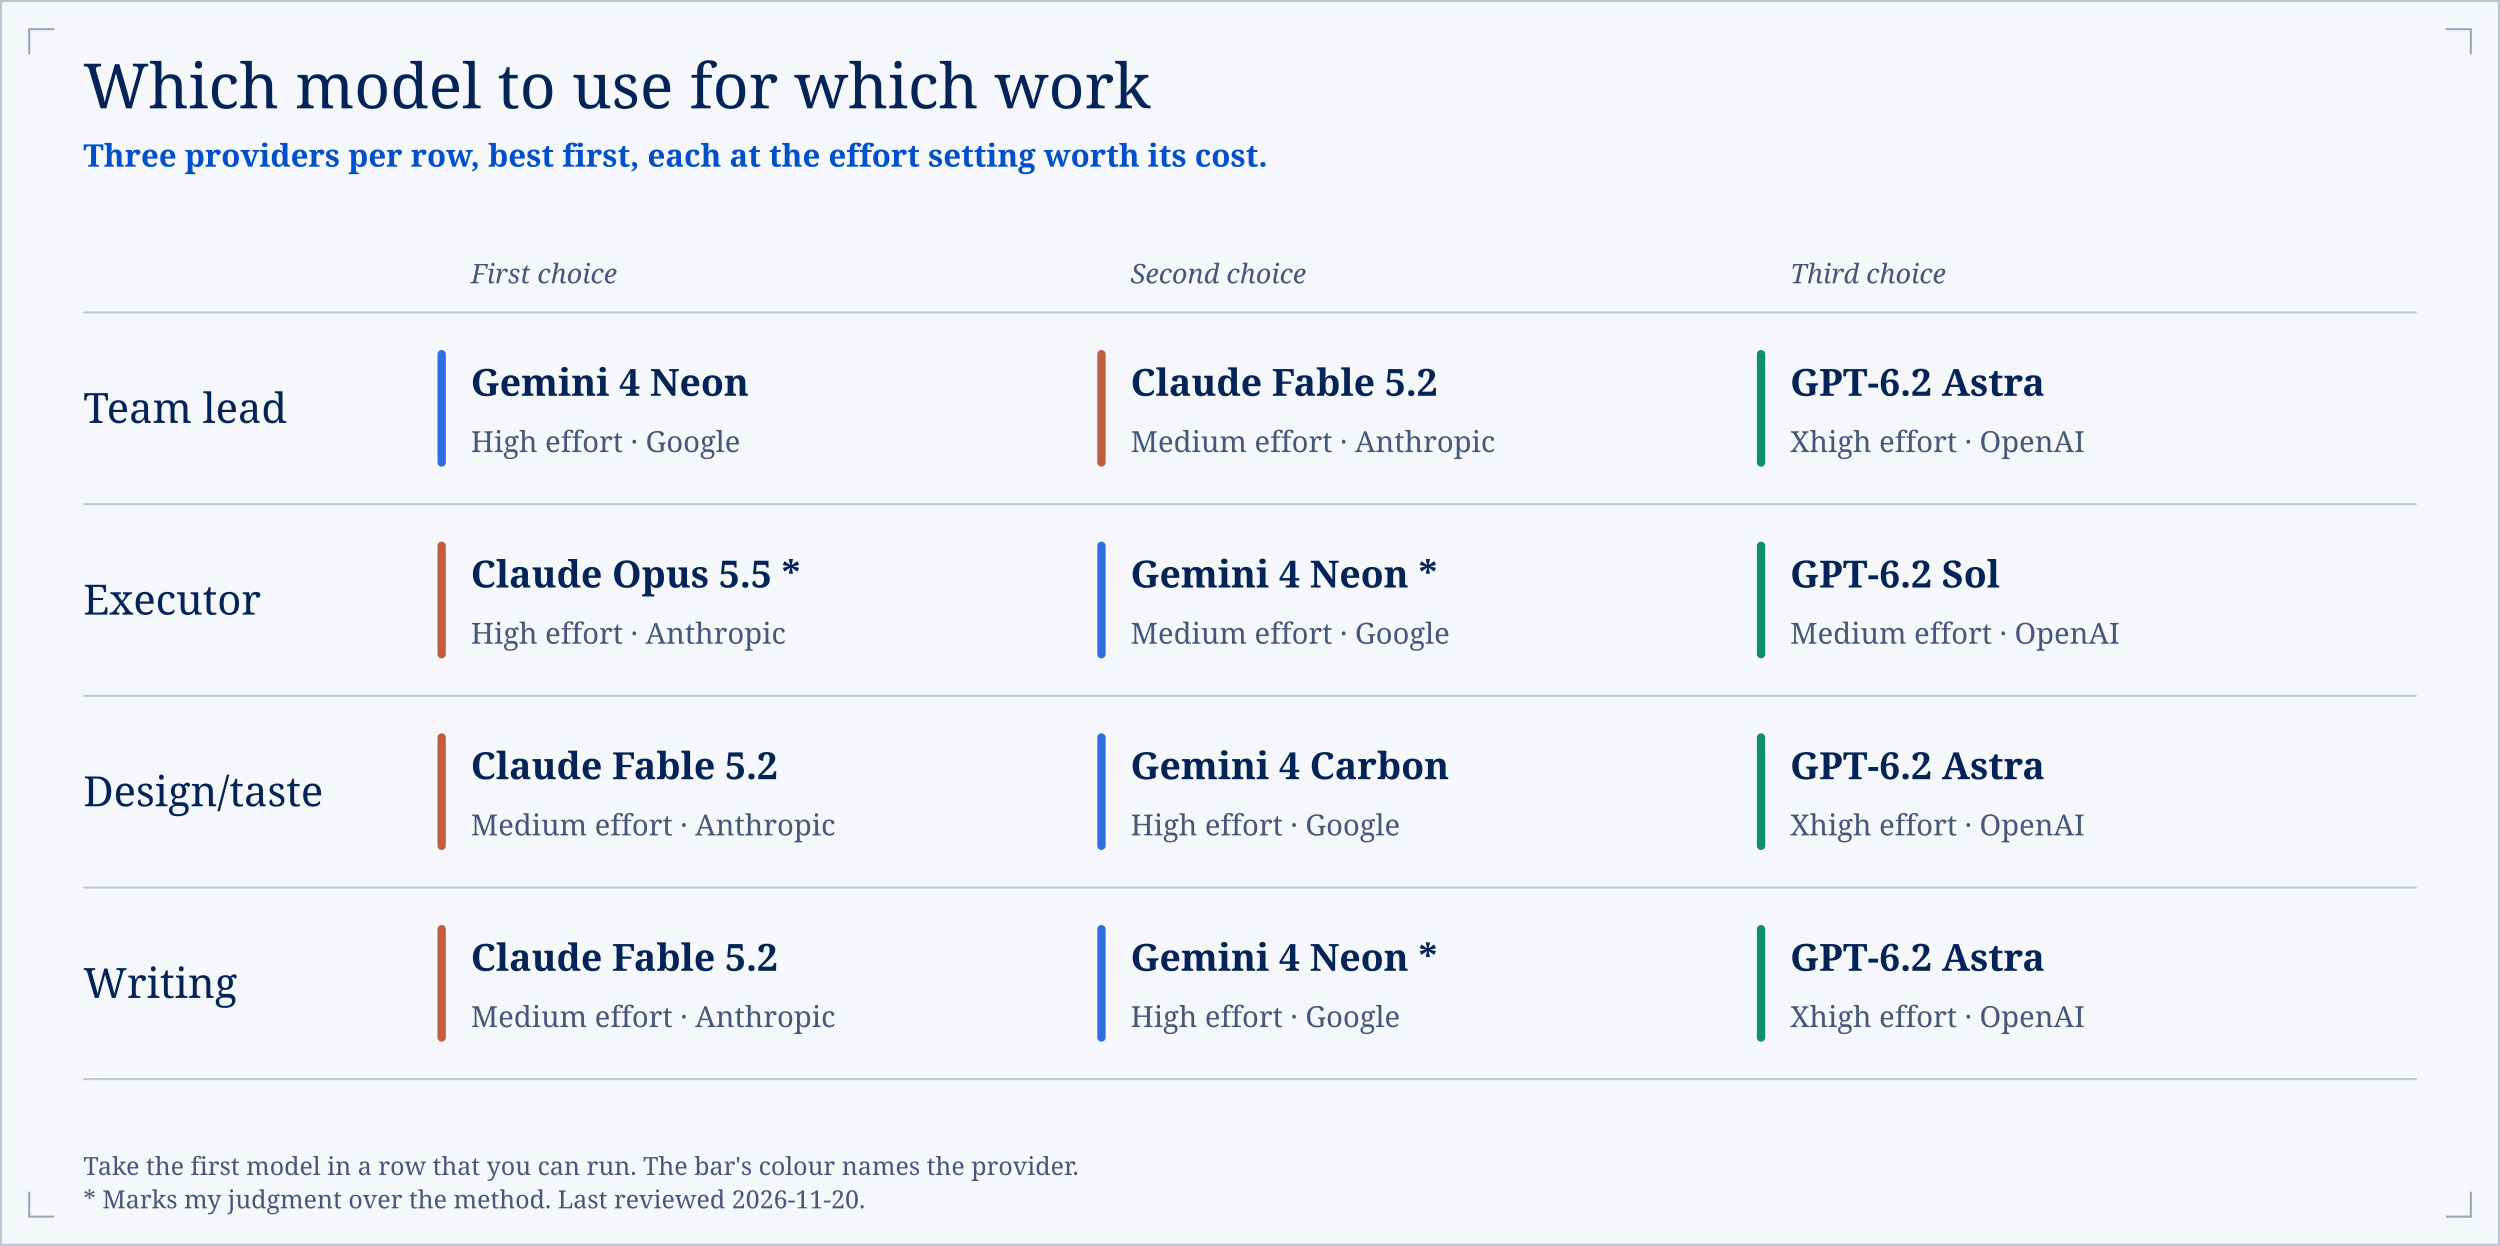
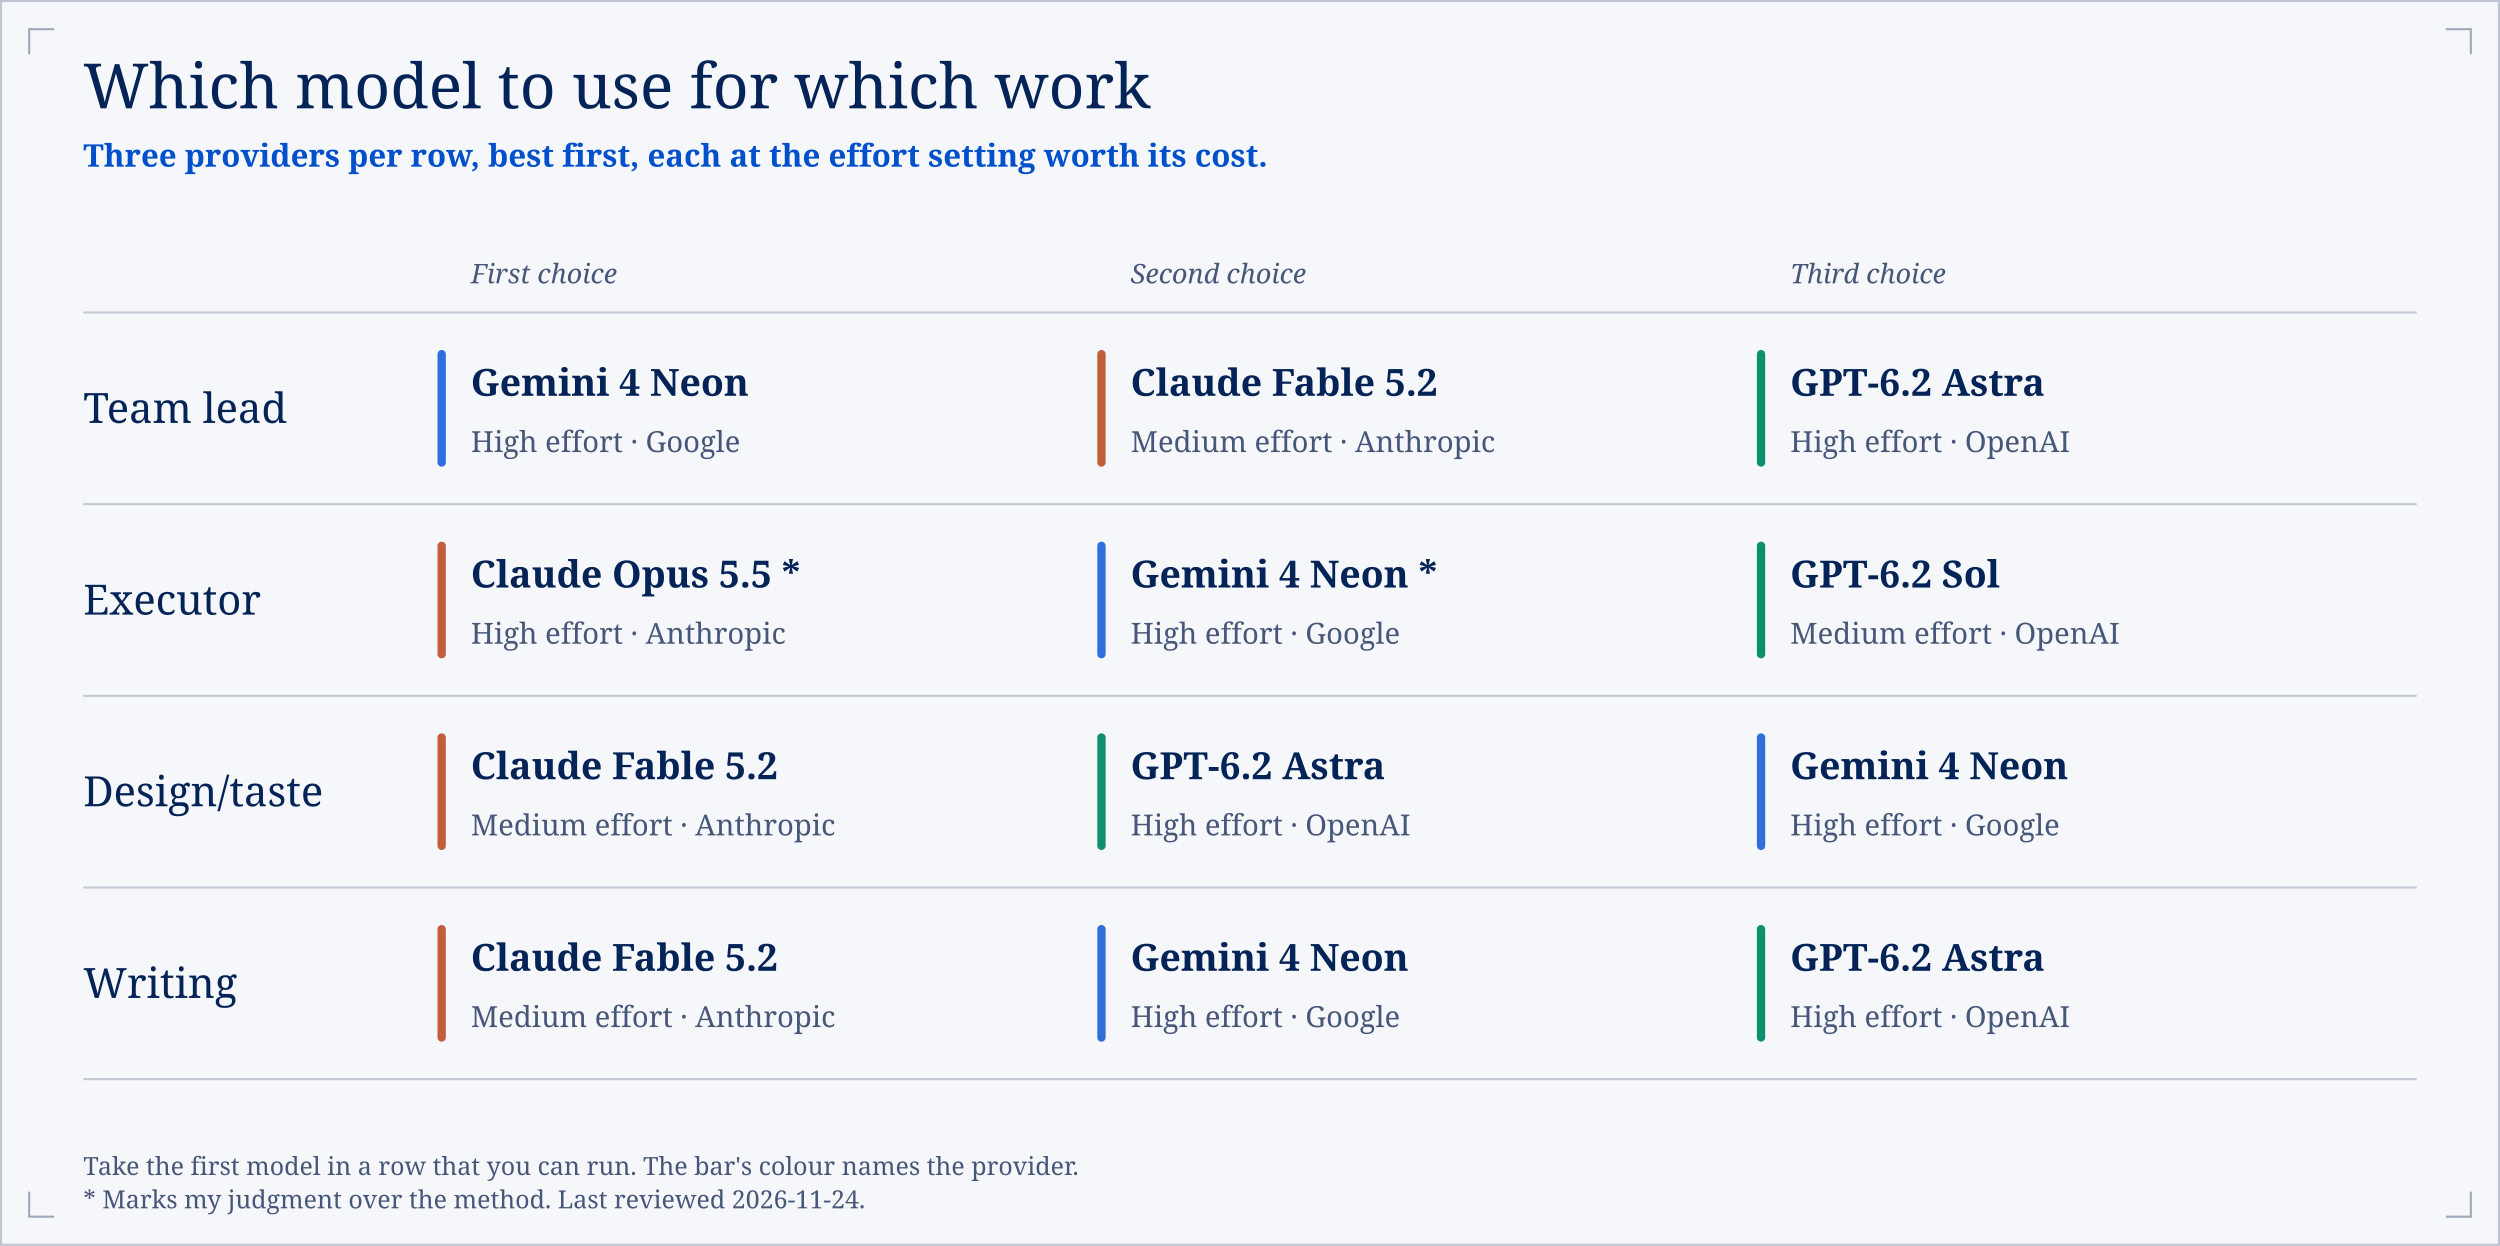
<svg xmlns="http://www.w3.org/2000/svg" viewBox="0 0 1200 598" width="1200" height="598" role="img">
  <rect width="1200" height="598" fill="#F6F7FA" />
  <rect x=".5" y=".5" width="1199" height="597" fill="none" stroke="#47577A" stroke-opacity=".32" />
  <path d="M14 26V14H26M1174 14H1186V26M14 572V584H26M1174 584H1186V572" fill="none" stroke="#47577A" stroke-opacity=".5" />
  <text x="40.0" y="52.0" font-size="30" fill="#042458" font-family="Didot,'Bodoni MT',Georgia,serif">Which model to use for which work</text>
  <text x="40.0" y="80.0" font-family="Baskerville,Georgia,serif" font-size="15" fill="#0050CC" font-weight="600">Three providers per row, best first, each at the effort setting worth its cost.</text>
  <text x="226.0" y="136.0" font-family="Baskerville,Georgia,serif" font-size="13" fill="#47577A" font-style="italic">First choice</text>
  <text x="542.7" y="136.0" font-family="Baskerville,Georgia,serif" font-size="13" fill="#47577A" font-style="italic">Second choice</text>
  <text x="859.3" y="136.0" font-family="Baskerville,Georgia,serif" font-size="13" fill="#47577A" font-style="italic">Third choice</text>
  <line x1="40" x2="1160" y1="150.0" y2="150.0" stroke="#47577A" stroke-opacity=".3" />
  <text x="40.0" y="203.0" font-size="20" fill="#042458" font-family="Didot,'Bodoni MT',Georgia,serif">Team lead</text>
  <rect x="210.0" y="168.0" width="4" height="56.0" rx="2" fill="#2F6FDB" />
  <text x="226.0" y="190.0" font-family="Baskerville,Georgia,serif" font-size="18" fill="#042458" font-weight="600">Gemini 4 Neon</text>
  <text x="226.0" y="217.0" font-family="Baskerville,Georgia,serif" font-size="14" fill="#47577A">High effort · Google</text>
  <rect x="526.7" y="168.0" width="4" height="56.0" rx="2" fill="#C15F3C" />
  <text x="542.7" y="190.0" font-family="Baskerville,Georgia,serif" font-size="18" fill="#042458" font-weight="600">Claude Fable 5.2</text>
  <text x="542.7" y="217.0" font-family="Baskerville,Georgia,serif" font-size="14" fill="#47577A">Medium effort · Anthropic</text>
  <rect x="843.3" y="168.0" width="4" height="56.0" rx="2" fill="#0E8F6E" />
  <text x="859.3" y="190.0" font-family="Baskerville,Georgia,serif" font-size="18" fill="#042458" font-weight="600">GPT-6.2 Astra</text>
-   <text x="859.3" y="217.0" font-family="Baskerville,Georgia,serif" font-size="14" fill="#47577A">Xhigh effort · OpenAI</text>
+   <text x="859.3" y="217.0" font-family="Baskerville,Georgia,serif" font-size="14" fill="#47577A">High effort · OpenAI</text>
  <line x1="40" x2="1160" y1="242.0" y2="242.0" stroke="#47577A" stroke-opacity=".3" />
  <text x="40.0" y="295.0" font-size="20" fill="#042458" font-family="Didot,'Bodoni MT',Georgia,serif">Executor</text>
  <rect x="210.0" y="260.0" width="4" height="56.0" rx="2" fill="#C15F3C" />
  <text x="226.0" y="282.0" font-family="Baskerville,Georgia,serif" font-size="18" fill="#042458" font-weight="600">Claude Opus 5.5 *</text>
  <text x="226.0" y="309.0" font-family="Baskerville,Georgia,serif" font-size="14" fill="#47577A">High effort · Anthropic</text>
  <rect x="526.7" y="260.0" width="4" height="56.0" rx="2" fill="#2F6FDB" />
  <text x="542.7" y="282.0" font-family="Baskerville,Georgia,serif" font-size="18" fill="#042458" font-weight="600">Gemini 4 Neon *</text>
-   <text x="542.7" y="309.0" font-family="Baskerville,Georgia,serif" font-size="14" fill="#47577A">Medium effort · Google</text>
+   <text x="542.7" y="309.0" font-family="Baskerville,Georgia,serif" font-size="14" fill="#47577A">High effort · Google</text>
  <rect x="843.3" y="260.0" width="4" height="56.0" rx="2" fill="#0E8F6E" />
  <text x="859.3" y="282.0" font-family="Baskerville,Georgia,serif" font-size="18" fill="#042458" font-weight="600">GPT-6.2 Sol</text>
  <text x="859.3" y="309.0" font-family="Baskerville,Georgia,serif" font-size="14" fill="#47577A">Medium effort · OpenAI</text>
  <line x1="40" x2="1160" y1="334.0" y2="334.0" stroke="#47577A" stroke-opacity=".3" />
  <text x="40.0" y="387.0" font-size="20" fill="#042458" font-family="Didot,'Bodoni MT',Georgia,serif">Design/taste</text>
  <rect x="210.0" y="352.0" width="4" height="56.0" rx="2" fill="#C15F3C" />
  <text x="226.0" y="374.0" font-family="Baskerville,Georgia,serif" font-size="18" fill="#042458" font-weight="600">Claude Fable 5.2</text>
  <text x="226.0" y="401.0" font-family="Baskerville,Georgia,serif" font-size="14" fill="#47577A">Medium effort · Anthropic</text>
-   <rect x="526.7" y="352.0" width="4" height="56.0" rx="2" fill="#2F6FDB" />
-   <text x="542.7" y="374.0" font-family="Baskerville,Georgia,serif" font-size="18" fill="#042458" font-weight="600">Gemini 4 Carbon</text>
-   <text x="542.7" y="401.0" font-family="Baskerville,Georgia,serif" font-size="14" fill="#47577A">High effort · Google</text>
-   <rect x="843.3" y="352.0" width="4" height="56.0" rx="2" fill="#0E8F6E" />
-   <text x="859.3" y="374.0" font-family="Baskerville,Georgia,serif" font-size="18" fill="#042458" font-weight="600">GPT-6.2 Astra</text>
-   <text x="859.3" y="401.0" font-family="Baskerville,Georgia,serif" font-size="14" fill="#47577A">Xhigh effort · OpenAI</text>
+   <rect x="526.7" y="352.0" width="4" height="56.0" rx="2" fill="#0E8F6E" />
+   <text x="542.7" y="374.0" font-family="Baskerville,Georgia,serif" font-size="18" fill="#042458" font-weight="600">GPT-6.2 Astra</text>
+   <text x="542.7" y="401.0" font-family="Baskerville,Georgia,serif" font-size="14" fill="#47577A">High effort · OpenAI</text>
+   <rect x="843.3" y="352.0" width="4" height="56.0" rx="2" fill="#2F6FDB" />
+   <text x="859.3" y="374.0" font-family="Baskerville,Georgia,serif" font-size="18" fill="#042458" font-weight="600">Gemini 4 Neon</text>
+   <text x="859.3" y="401.0" font-family="Baskerville,Georgia,serif" font-size="14" fill="#47577A">High effort · Google</text>
  <line x1="40" x2="1160" y1="426.0" y2="426.0" stroke="#47577A" stroke-opacity=".3" />
  <text x="40.0" y="479.0" font-size="20" fill="#042458" font-family="Didot,'Bodoni MT',Georgia,serif">Writing</text>
  <rect x="210.0" y="444.0" width="4" height="56.0" rx="2" fill="#C15F3C" />
  <text x="226.0" y="466.0" font-family="Baskerville,Georgia,serif" font-size="18" fill="#042458" font-weight="600">Claude Fable 5.2</text>
  <text x="226.0" y="493.0" font-family="Baskerville,Georgia,serif" font-size="14" fill="#47577A">Medium effort · Anthropic</text>
  <rect x="526.7" y="444.0" width="4" height="56.0" rx="2" fill="#2F6FDB" />
-   <text x="542.7" y="466.0" font-family="Baskerville,Georgia,serif" font-size="18" fill="#042458" font-weight="600">Gemini 4 Neon *</text>
+   <text x="542.7" y="466.0" font-family="Baskerville,Georgia,serif" font-size="18" fill="#042458" font-weight="600">Gemini 4 Neon</text>
  <text x="542.7" y="493.0" font-family="Baskerville,Georgia,serif" font-size="14" fill="#47577A">High effort · Google</text>
  <rect x="843.3" y="444.0" width="4" height="56.0" rx="2" fill="#0E8F6E" />
  <text x="859.3" y="466.0" font-family="Baskerville,Georgia,serif" font-size="18" fill="#042458" font-weight="600">GPT-6.2 Astra</text>
-   <text x="859.3" y="493.0" font-family="Baskerville,Georgia,serif" font-size="14" fill="#47577A">Xhigh effort · OpenAI</text>
+   <text x="859.3" y="493.0" font-family="Baskerville,Georgia,serif" font-size="14" fill="#47577A">High effort · OpenAI</text>
  <line x1="40" x2="1160" y1="518.0" y2="518.0" stroke="#47577A" stroke-opacity=".3" />
  <text x="40.0" y="564.0" font-family="Baskerville,Georgia,serif" font-size="12" fill="#47577A">Take the first model in a row that you can run. The bar's colour names the provider.</text>
-   <text x="40.0" y="580.0" font-family="Baskerville,Georgia,serif" font-size="12" fill="#47577A">* Marks my judgment over the method. Last reviewed 2026-11-20.</text>
+   <text x="40.0" y="580.0" font-family="Baskerville,Georgia,serif" font-size="12" fill="#47577A">* Marks my judgment over the method. Last reviewed 2026-11-24.</text>
</svg>
